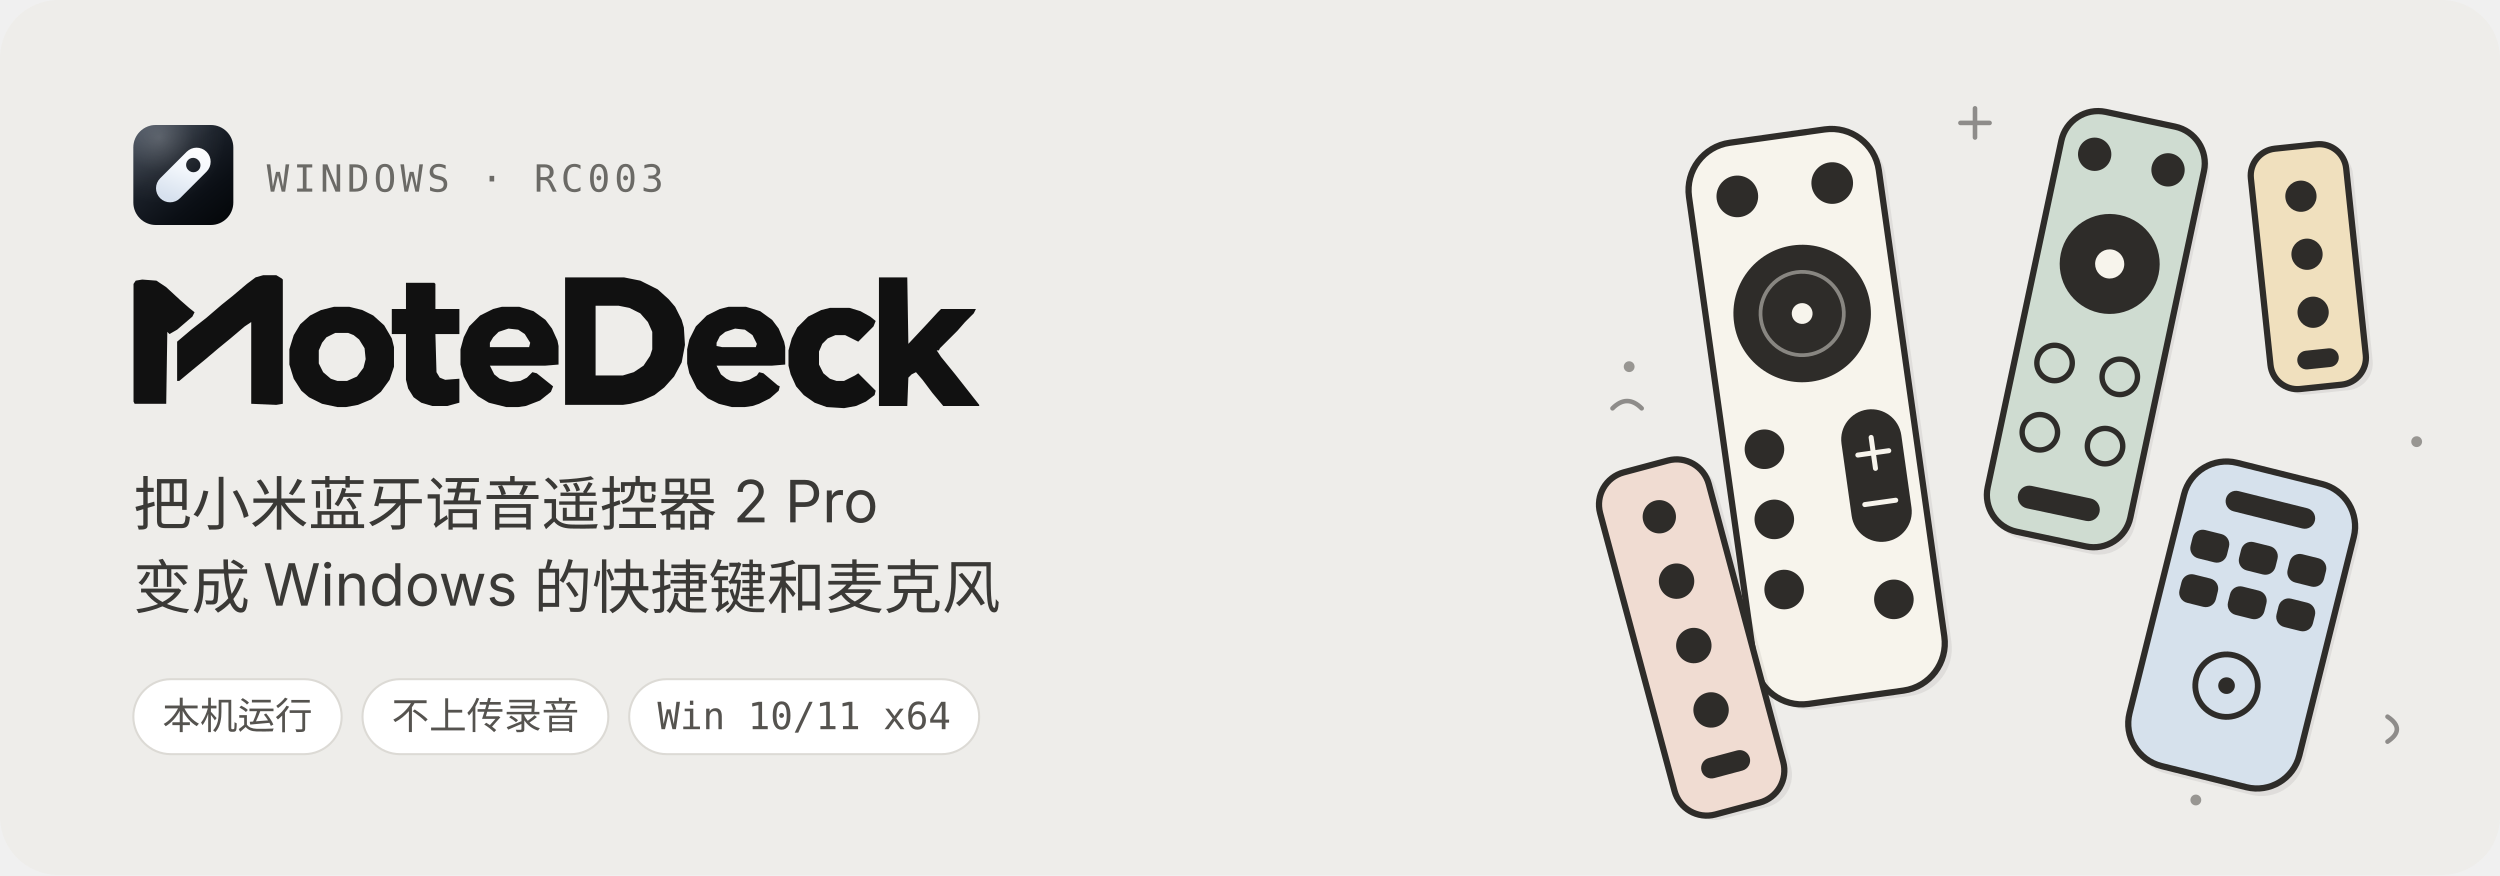
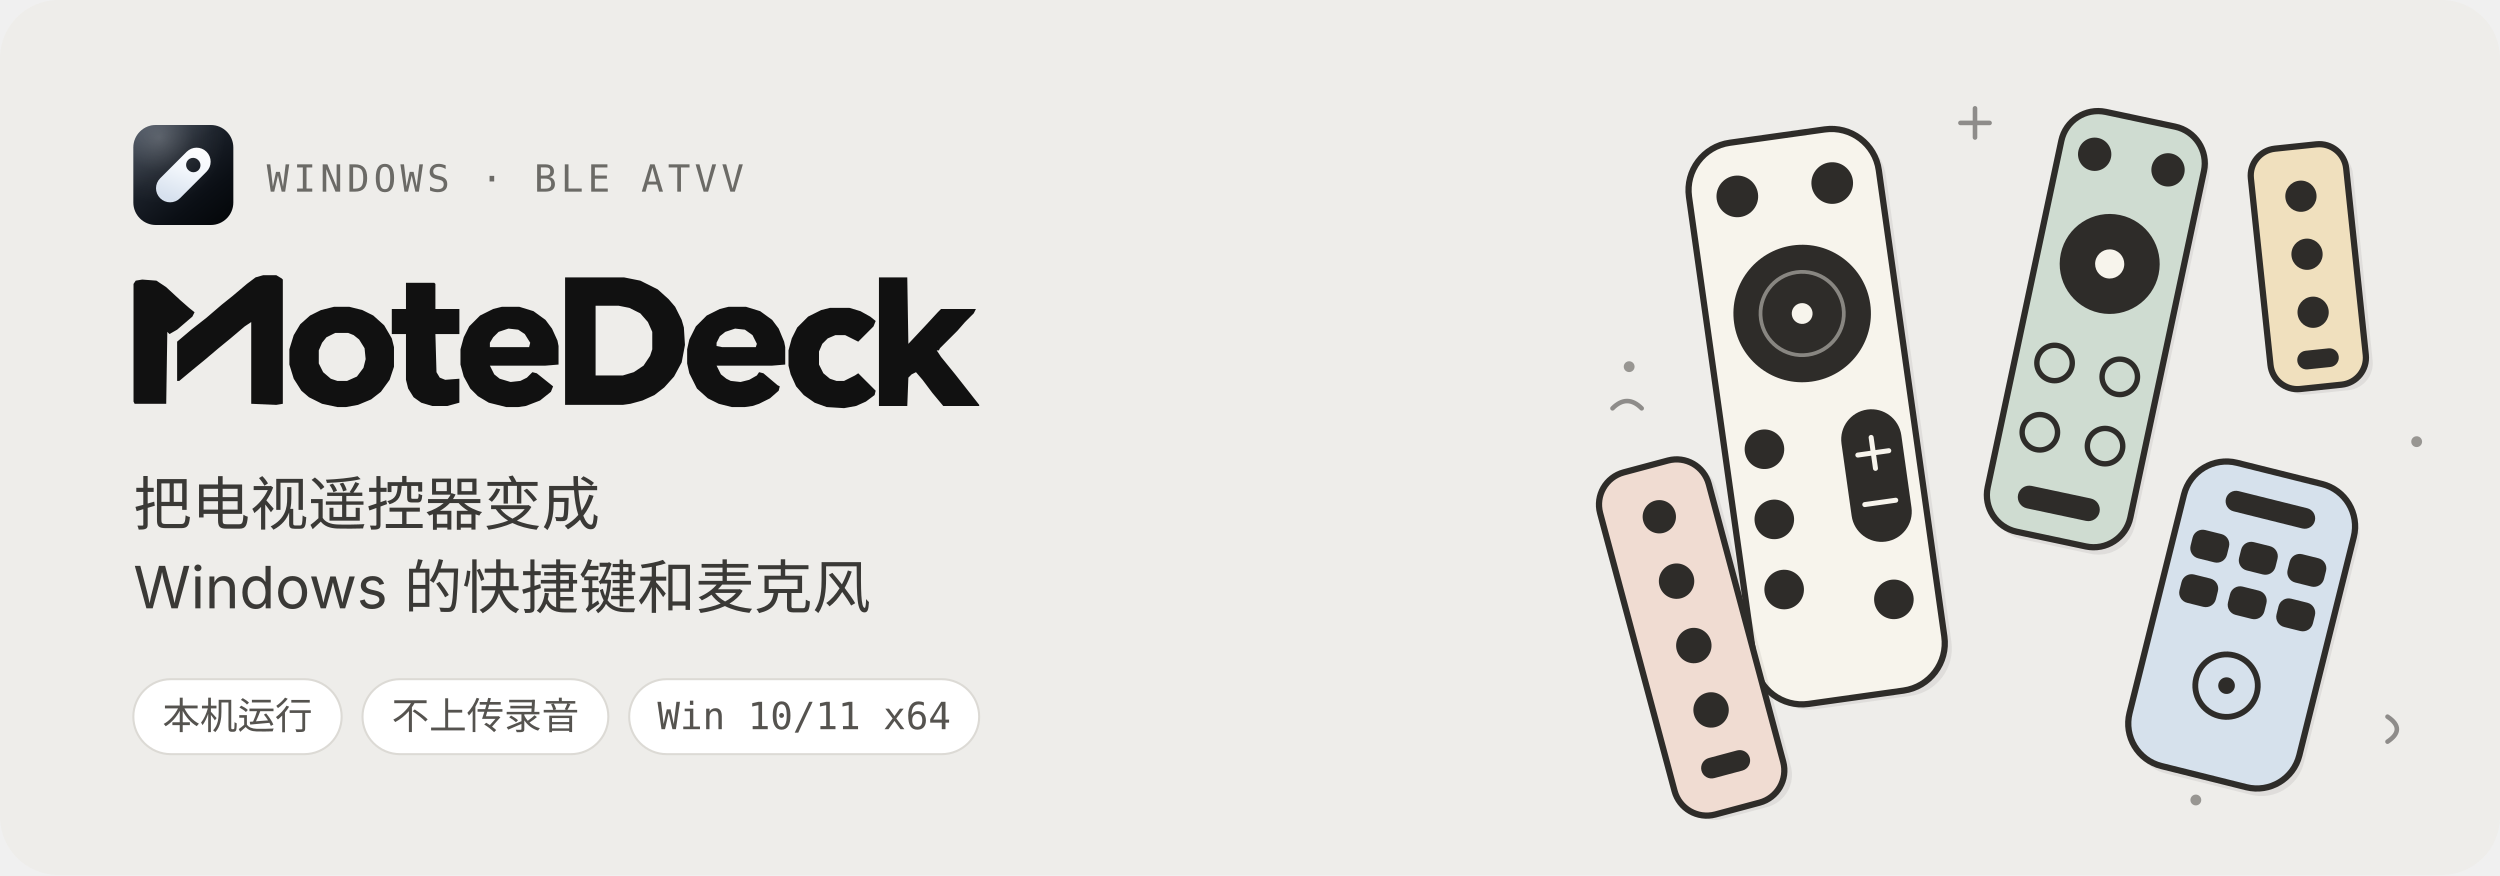
<svg xmlns="http://www.w3.org/2000/svg" width="1200" height="420" viewBox="0 0 1200 420" role="img" aria-labelledby="heroTitle heroDesc">
  <defs>
    <linearGradient id="glassBody" x1="3.2" y1="0.8" x2="21" y2="23.2" gradientUnits="userSpaceOnUse">
      <stop offset="0" stop-color="#39424F" />
      <stop offset="0.36" stop-color="#1B212A" />
      <stop offset="0.74" stop-color="#0B0F15" />
      <stop offset="1" stop-color="#05080B" />
    </linearGradient>
    <radialGradient id="glassSheen" cx="6.2" cy="3" r="15.8" gradientUnits="userSpaceOnUse">
      <stop offset="0" stop-color="#FFFFFF" stop-opacity="0.22" />
      <stop offset="0.52" stop-color="#FFFFFF" stop-opacity="0.06" />
      <stop offset="1" stop-color="#FFFFFF" stop-opacity="0" />
    </radialGradient>
    <linearGradient id="pillBody" x1="9" y1="4.2" x2="15" y2="17.6" gradientUnits="userSpaceOnUse">
      <stop offset="0" stop-color="#FFFFFF" />
      <stop offset="0.46" stop-color="#F3F7FC" />
      <stop offset="1" stop-color="#D7E1EE" />
    </linearGradient>
  </defs>
  <rect width="1200" height="420" rx="28" fill="#EEEDEA" />
  <g id="illustration" stroke-linecap="round" stroke-linejoin="round">
    <g transform="translate(1006 158) rotate(12)">
      <rect x="-32" y="-100" width="70" height="206" rx="18" fill="#2E2C29" opacity="0.08" />
      <rect x="-35" y="-103" width="70" height="206" rx="18" fill="#CFDCD1" stroke="#2E2C29" stroke-width="3" />
      <circle cx="-18" cy="-82" r="8" fill="#2E2C29" />
      <circle cx="18" cy="-82" r="8" fill="#2E2C29" />
      <circle cx="0" cy="-32" r="24" fill="#2E2C29" />
      <circle cx="0" cy="-32" r="7" fill="#F7F4EC" />
      <g fill="none" stroke="#2E2C29" stroke-width="2.6">
        <circle cx="-16" cy="20" r="8.5" />
        <circle cx="16" cy="20" r="8.5" />
        <circle cx="-16" cy="54" r="8.5" />
        <circle cx="16" cy="54" r="8.5" />
      </g>
      <rect x="-20" y="80" width="40" height="11" rx="5.5" fill="#2E2C29" />
    </g>
    <g transform="translate(872 200) rotate(-8)">
      <rect x="-43" y="-133" width="92" height="272" rx="23" fill="#2E2C29" opacity="0.08" />
      <rect x="-46" y="-136" width="92" height="272" rx="23" fill="#F7F4EC" stroke="#2E2C29" stroke-width="3" />
      <circle cx="-23" cy="-110" r="10" fill="#2E2C29" />
      <circle cx="23" cy="-110" r="10" fill="#2E2C29" />
      <circle cx="0" cy="-50" r="33" fill="#2E2C29" />
      <circle cx="0" cy="-50" r="20" fill="none" stroke="#F7F4EC" stroke-width="1.8" opacity="0.45" />
      <circle cx="0" cy="-50" r="5" fill="#F7F4EC" />
      <circle cx="-27" cy="12" r="9.5" fill="#2E2C29" />
      <circle cx="-27" cy="46" r="9.5" fill="#2E2C29" />
      <circle cx="-27" cy="80" r="9.5" fill="#2E2C29" />
      <rect x="10" y="0" width="29" height="64" rx="14.5" fill="#2E2C29" />
      <path d="M17 21 H32 M24.5 13.5 V28.5" fill="none" stroke="#F7F4EC" stroke-width="2.4" />
      <path d="M17 45 H32" fill="none" stroke="#F7F4EC" stroke-width="2.4" />
      <circle cx="24.5" cy="92" r="9.5" fill="#2E2C29" />
    </g>
    <g transform="translate(1076 300) rotate(14)">
      <rect x="-39" y="-72" width="84" height="150" rx="21" fill="#2E2C29" opacity="0.08" />
      <rect x="-42" y="-75" width="84" height="150" rx="21" fill="#D6E1EC" stroke="#2E2C29" stroke-width="3" />
      <rect x="-22" y="-62" width="44" height="10" rx="5" fill="#2E2C29" />
      <g fill="#2E2C29">
        <rect x="-33" y="-40" width="18" height="14" rx="5" />
        <rect x="-9" y="-40" width="18" height="14" rx="5" />
        <rect x="15" y="-40" width="18" height="14" rx="5" />
        <rect x="-33" y="-18" width="18" height="14" rx="5" />
        <rect x="-9" y="-18" width="18" height="14" rx="5" />
        <rect x="15" y="-18" width="18" height="14" rx="5" />
      </g>
      <circle cx="0" cy="30" r="15" fill="none" stroke="#2E2C29" stroke-width="2.8" />
      <circle cx="0" cy="30" r="4" fill="#2E2C29" />
    </g>
    <g transform="translate(1108 128) rotate(-6)">
      <rect x="-20" y="-55" width="46" height="116" rx="13" fill="#2E2C29" opacity="0.08" />
      <rect x="-23" y="-58" width="46" height="116" rx="13" fill="#F0E0BE" stroke="#2E2C29" stroke-width="3" />
      <circle cx="0" cy="-34" r="7.5" fill="#2E2C29" />
      <circle cx="0" cy="-6" r="7.5" fill="#2E2C29" />
      <circle cx="0" cy="22" r="7.5" fill="#2E2C29" />
      <rect x="-10" y="40" width="20" height="9" rx="4.5" fill="#2E2C29" />
    </g>
    <g transform="translate(812 306) rotate(-15)">
      <rect x="-24" y="-82" width="54" height="170" rx="16" fill="#2E2C29" opacity="0.08" />
      <rect x="-27" y="-85" width="54" height="170" rx="16" fill="#F0DCD2" stroke="#2E2C29" stroke-width="3" />
      <circle cx="0" cy="-60" r="8" fill="#2E2C29" />
      <circle cx="0" cy="-28" r="8.5" fill="#2E2C29" />
      <circle cx="0" cy="4" r="8.5" fill="#2E2C29" />
      <circle cx="0" cy="36" r="8.5" fill="#2E2C29" />
      <rect x="-12" y="58" width="24" height="10" rx="5" fill="#2E2C29" />
    </g>
    <g fill="none" stroke="#2E2C29" stroke-width="2.2" opacity="0.5">
      <path d="M948 52 v14 M941 59 h14" />
      <path d="M774 196 q7 -7 14 0" />
      <path d="M1146 344 q9 6 0 12" />
    </g>
    <g fill="#2E2C29" opacity="0.45">
      <circle cx="782" cy="176" r="2.6" />
      <circle cx="1160" cy="212" r="2.6" />
      <circle cx="1054" cy="384" r="2.6" />
    </g>
  </g>
  <g id="identity" font-family="-apple-system, BlinkMacSystemFont, 'Segoe UI', 'PingFang SC', 'Microsoft YaHei', sans-serif">
    <g transform="translate(64 60) scale(2)">
      <rect width="24" height="24" rx="5.4" fill="url(#glassBody)" />
      <rect width="24" height="24" rx="5.4" fill="url(#glassSheen)" />
      <g transform="rotate(45 12 12)">
        <path fill="url(#pillBody)" fill-rule="evenodd" d="M12 4.125A3.375 3.375 0 0 1 15.375 7.5V16.5A3.375 3.375 0 0 1 8.625 16.5V7.5A3.375 3.375 0 0 1 12 4.125ZM12 6.938A1.688 1.688 0 1 1 12 10.312A1.688 1.688 0 1 1 12 6.938Z" />
      </g>
    </g>
-     <text x="128" y="92" font-family="ui-monospace, SFMono-Regular, Menlo, Consolas, monospace" font-size="18" letter-spacing="2" fill="#6B6A66">WINDOWS · RC003</text>
+     <text x="128" y="92" font-family="ui-monospace, SFMono-Regular, Menlo, Consolas, monospace" font-size="18" letter-spacing="2" fill="#6B6A66">WINDOWS · BLE ATVV</text>
    <g transform="translate(62 130) scale(0.5231)">
      <path fill="#111111" d="M123.0,4.0 L135.0,4.0 L140.0,7.0 L141.0,8.0 L141.0,122.0 L135.0,123.0 L112.0,122.0 L112.0,47.0 L106.0,51.0 L93.0,62.0 L82.0,71.0 L69.0,82.0 L58.0,91.0 L46.0,101.0 L44.0,101.0 L44.0,65.0 L57.0,54.0 L71.0,43.0 L85.0,31.0 L95.0,23.0 L108.0,12.0 L116.0,6.0 Z M400.0,6.0 L454.0,6.0 L469.0,9.0 L485.0,17.0 L495.0,26.0 L501.0,33.0 L507.0,45.0 L509.0,52.0 L510.0,68.0 L507.0,84.0 L500.0,97.0 L491.0,107.0 L482.0,114.0 L471.0,119.0 L460.0,122.0 L453.0,123.0 L400.0,123.0 Z M428.0,32.0 L428.0,96.0 L453.0,96.0 L463.0,93.0 L472.0,87.0 L478.0,78.0 L480.0,72.0 L480.0,56.0 L476.0,47.0 L469.0,39.0 L459.0,34.0 L449.0,32.0 Z M688.0,6.0 L714.0,6.0 L715.0,67.0 L730.0,51.0 L742.0,38.0 L745.0,35.0 L777.0,35.0 L775.0,39.0 L767.0,47.0 L760.0,55.0 L744.0,71.0 L743.0,73.0 L741.0,73.0 L745.0,79.0 L758.0,95.0 L769.0,109.0 L780.0,123.0 L780.0,124.0 L747.0,124.0 L737.0,112.0 L728.0,100.0 L722.0,93.0 L718.0,95.0 L715.0,98.0 L714.0,124.0 L688.0,124.0 Z M12.0,8.0 L25.0,9.0 L34.0,15.0 L47.0,27.0 L55.0,34.0 L60.0,38.0 L58.0,42.0 L44.0,54.0 L37.0,58.0 L35.0,56.0 L34.0,122.0 L5.0,122.0 L4.0,120.0 L4.0,12.0 L6.0,9.0 Z M254.0,11.0 L280.0,11.0 L281.0,12.0 L281.0,35.0 L303.0,35.0 L303.0,58.0 L281.0,58.0 L282.0,93.0 L285.0,98.0 L290.0,100.0 L303.0,99.0 L303.0,121.0 L292.0,124.0 L278.0,124.0 L268.0,121.0 L261.0,116.0 L256.0,108.0 L254.0,100.0 L254.0,58.0 L241.0,58.0 L241.0,35.0 L254.0,35.0 Z M188.0,33.0 L202.0,33.0 L214.0,36.0 L224.0,41.0 L234.0,50.0 L241.0,62.0 L243.0,70.0 L243.0,88.0 L239.0,100.0 L231.0,111.0 L222.0,118.0 L210.0,123.0 L199.0,125.0 L191.0,125.0 L177.0,122.0 L165.0,116.0 L158.0,110.0 L151.0,99.0 L147.0,86.0 L147.0,72.0 L151.0,59.0 L157.0,49.0 L166.0,41.0 L176.0,36.0 Z M189.0,57.0 L181.0,61.0 L177.0,66.0 L174.0,73.0 L174.0,85.0 L178.0,93.0 L185.0,99.0 L191.0,101.0 L200.0,101.0 L209.0,97.0 L215.0,89.0 L217.0,81.0 L216.0,71.0 L211.0,63.0 L206.0,59.0 L201.0,57.0 Z M342.0,33.0 L358.0,33.0 L371.0,37.0 L382.0,45.0 L388.0,53.0 L393.0,64.0 L394.0,69.0 L394.0,86.0 L382.0,87.0 L331.0,87.0 L335.0,95.0 L340.0,99.0 L350.0,102.0 L359.0,101.0 L365.0,98.0 L370.0,93.0 L374.0,94.0 L389.0,106.0 L387.0,111.0 L377.0,119.0 L364.0,124.0 L357.0,125.0 L346.0,125.0 L330.0,121.0 L320.0,115.0 L313.0,108.0 L307.0,97.0 L304.0,86.0 L304.0,72.0 L307.0,61.0 L312.0,51.0 L322.0,41.0 L334.0,35.0 Z M348.0,53.0 L339.0,56.0 L334.0,61.0 L331.0,66.0 L331.0,70.0 L367.0,70.0 L368.0,66.0 L363.0,58.0 L357.0,54.0 Z M550.0,33.0 L566.0,33.0 L579.0,37.0 L590.0,45.0 L596.0,53.0 L601.0,65.0 L602.0,70.0 L602.0,86.0 L590.0,87.0 L539.0,87.0 L543.0,95.0 L548.0,99.0 L552.0,101.0 L561.0,102.0 L569.0,100.0 L576.0,96.0 L578.0,93.0 L582.0,94.0 L595.0,105.0 L597.0,106.0 L596.0,110.0 L588.0,117.0 L578.0,122.0 L572.0,124.0 L565.0,125.0 L553.0,125.0 L541.0,122.0 L531.0,117.0 L521.0,108.0 L514.0,94.0 L512.0,85.0 L512.0,72.0 L514.0,63.0 L520.0,51.0 L530.0,41.0 L542.0,35.0 Z M556.0,53.0 L547.0,56.0 L542.0,60.0 L539.0,66.0 L539.0,69.0 L544.0,70.0 L575.0,70.0 L576.0,67.0 L572.0,59.0 L565.0,54.0 Z M643.0,34.0 L661.0,34.0 L671.0,37.0 L680.0,42.0 L685.0,46.0 L683.0,51.0 L669.0,65.0 L665.0,63.0 L657.0,59.0 L648.0,59.0 L641.0,62.0 L636.0,67.0 L633.0,74.0 L633.0,86.0 L637.0,94.0 L643.0,99.0 L649.0,101.0 L656.0,101.0 L666.0,96.0 L669.0,94.0 L685.0,110.0 L684.0,114.0 L676.0,120.0 L667.0,124.0 L656.0,126.0 L640.0,125.0 L629.0,121.0 L619.0,114.0 L612.0,106.0 L607.0,95.0 L605.0,87.0 L605.0,73.0 L608.0,62.0 L613.0,52.0 L623.0,42.0 L635.0,36.0 Z" />
    </g>
-     <text x="64" y="252" font-size="28" fill="#3A3936">把小米蓝牙语音遥控器 2 Pro</text>
-     <text x="64" y="292" font-size="28" fill="#3A3936">变成 Windows 的快捷键和麦克风</text>
+     <text x="64" y="252" font-size="28" fill="#3A3936">把电视遥控器变成</text>
+     <text x="64" y="292" font-size="28" fill="#3A3936">Windows 的快捷键和麦克风</text>
    <g font-size="18" fill="#55534F">
      <rect x="64" y="326" width="100" height="36" rx="18" fill="#FFFFFF" stroke="#DCDAD5" />
      <text x="114" y="350" text-anchor="middle">本机运行</text>
      <rect x="174" y="326" width="118" height="36" rx="18" fill="#FFFFFF" stroke="#DCDAD5" />
      <text x="233" y="350" text-anchor="middle">不上传录音</text>
      <rect x="302" y="326" width="168" height="36" rx="18" fill="#FFFFFF" stroke="#DCDAD5" />
      <text x="386" y="350" text-anchor="middle" font-family="ui-monospace, SFMono-Regular, Menlo, Consolas, monospace">Win 10/11 x64</text>
    </g>
  </g>
</svg>
